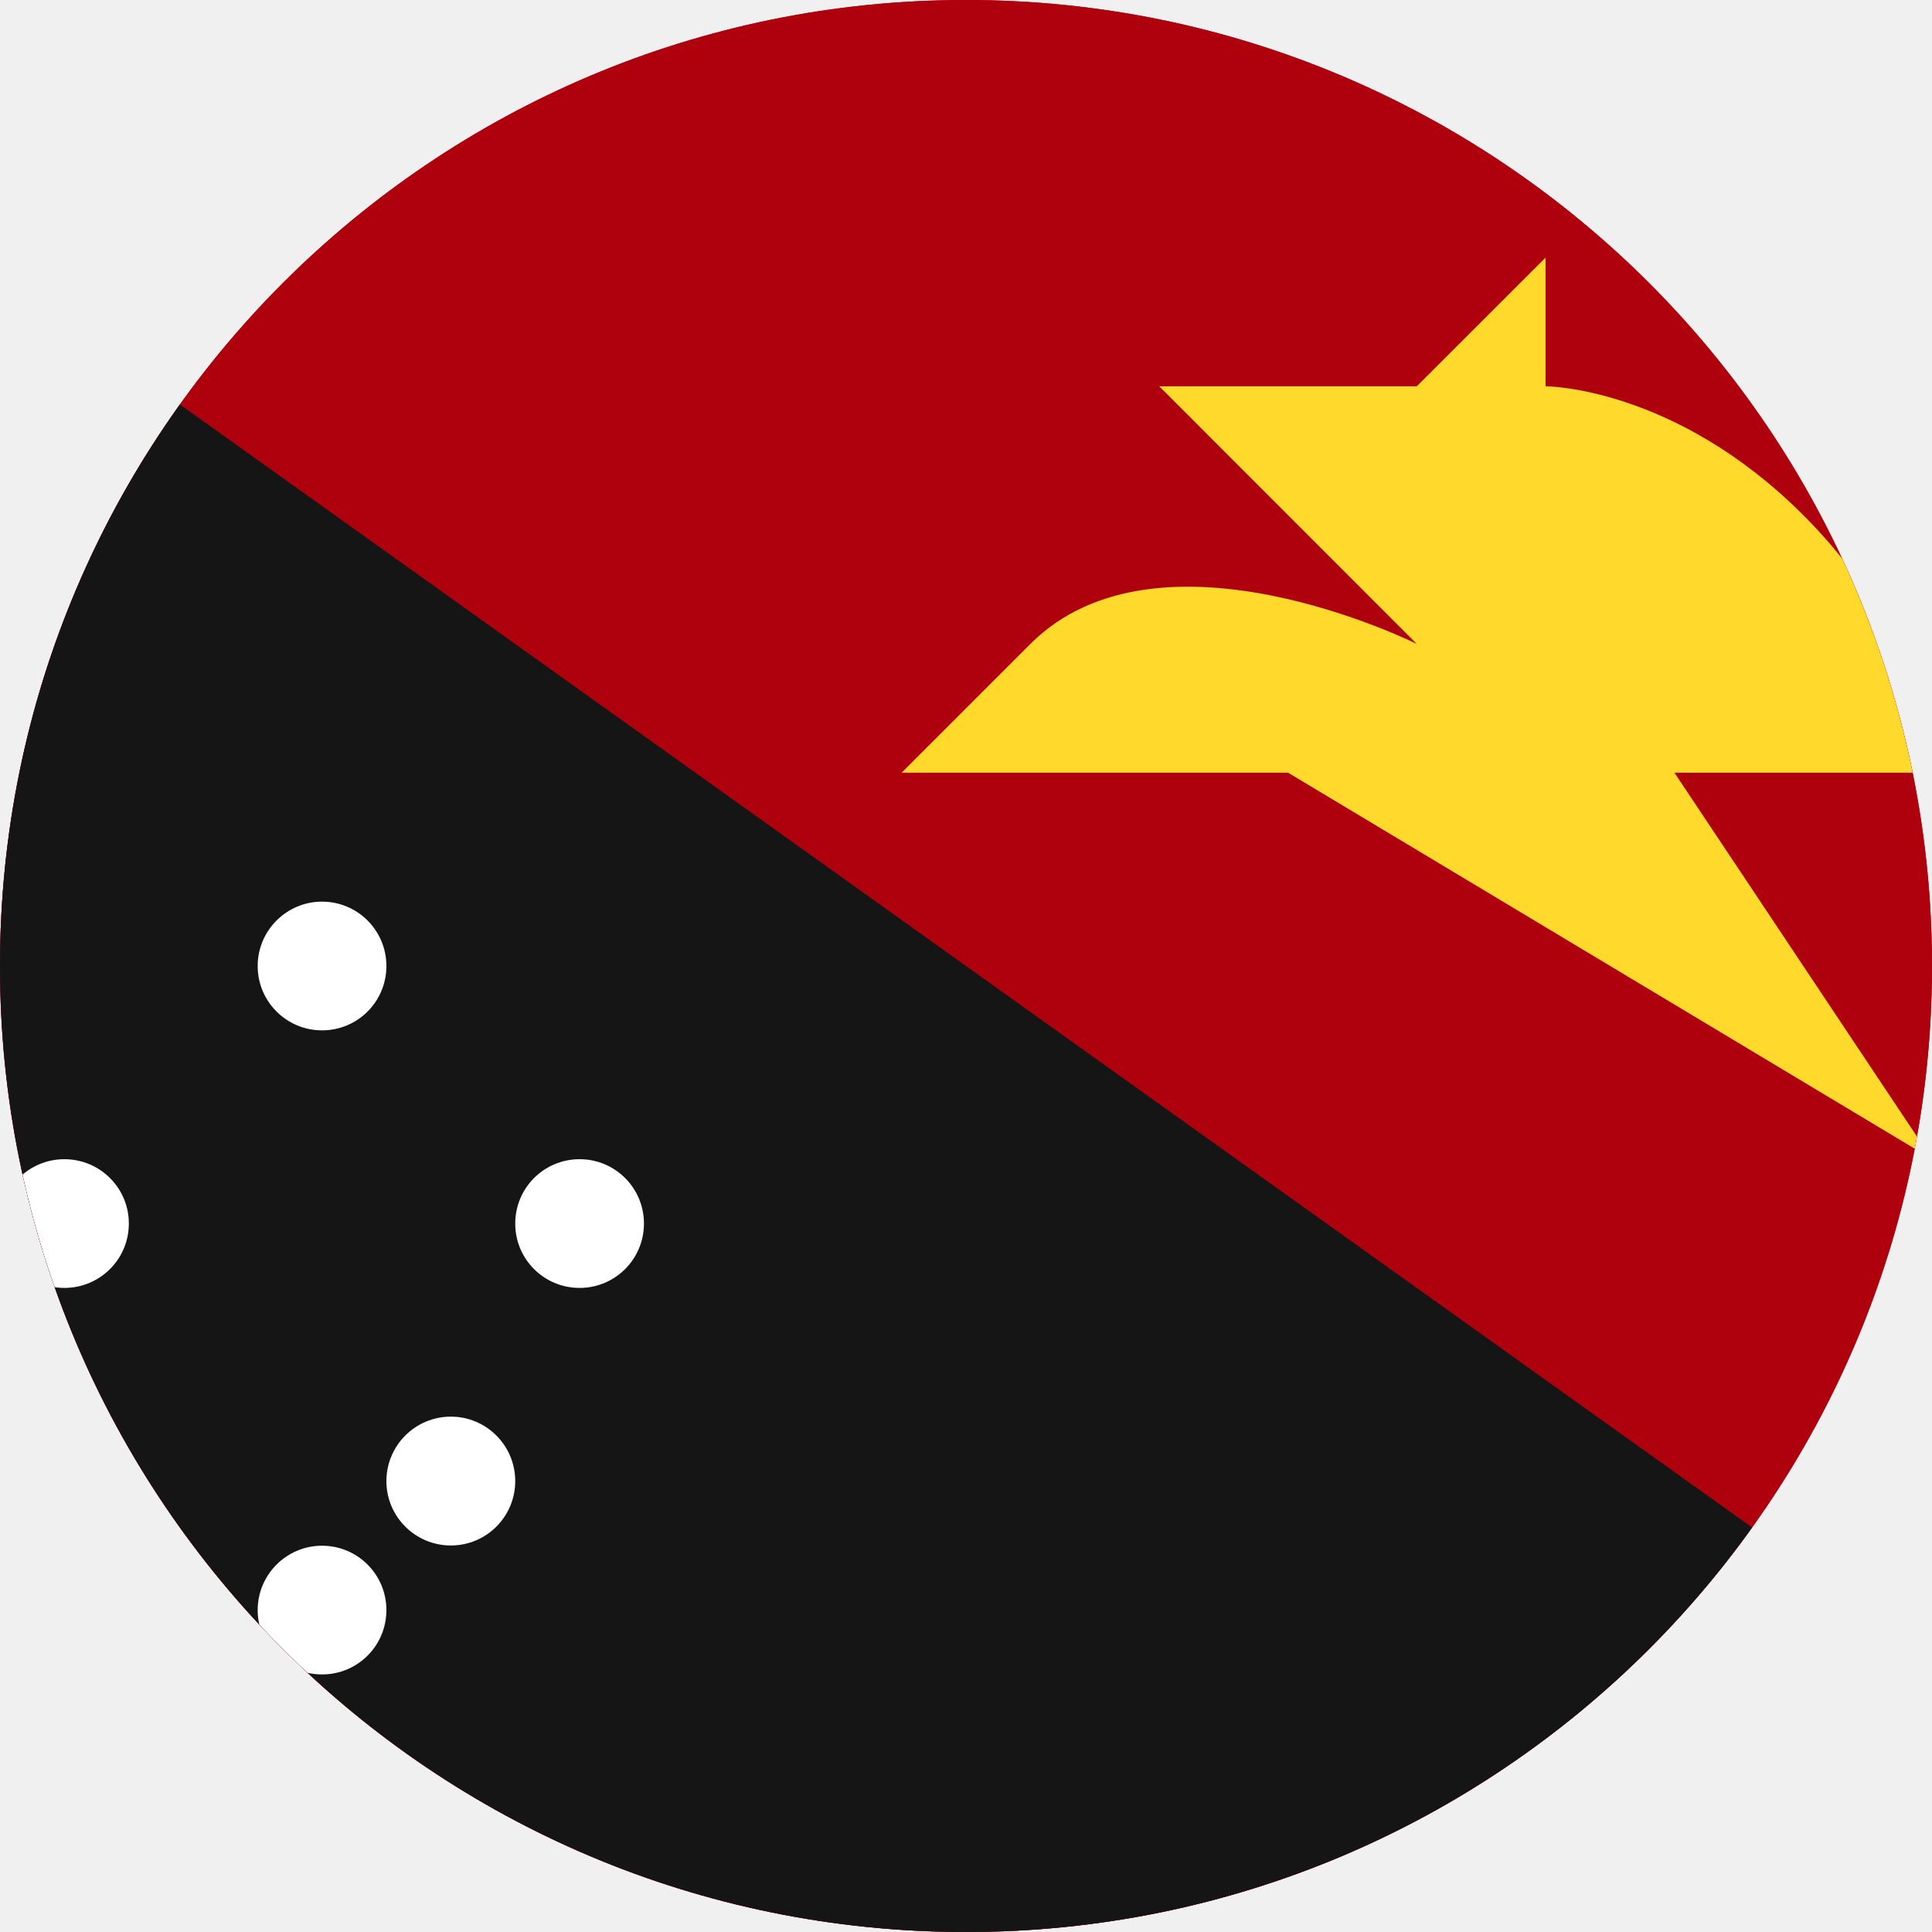
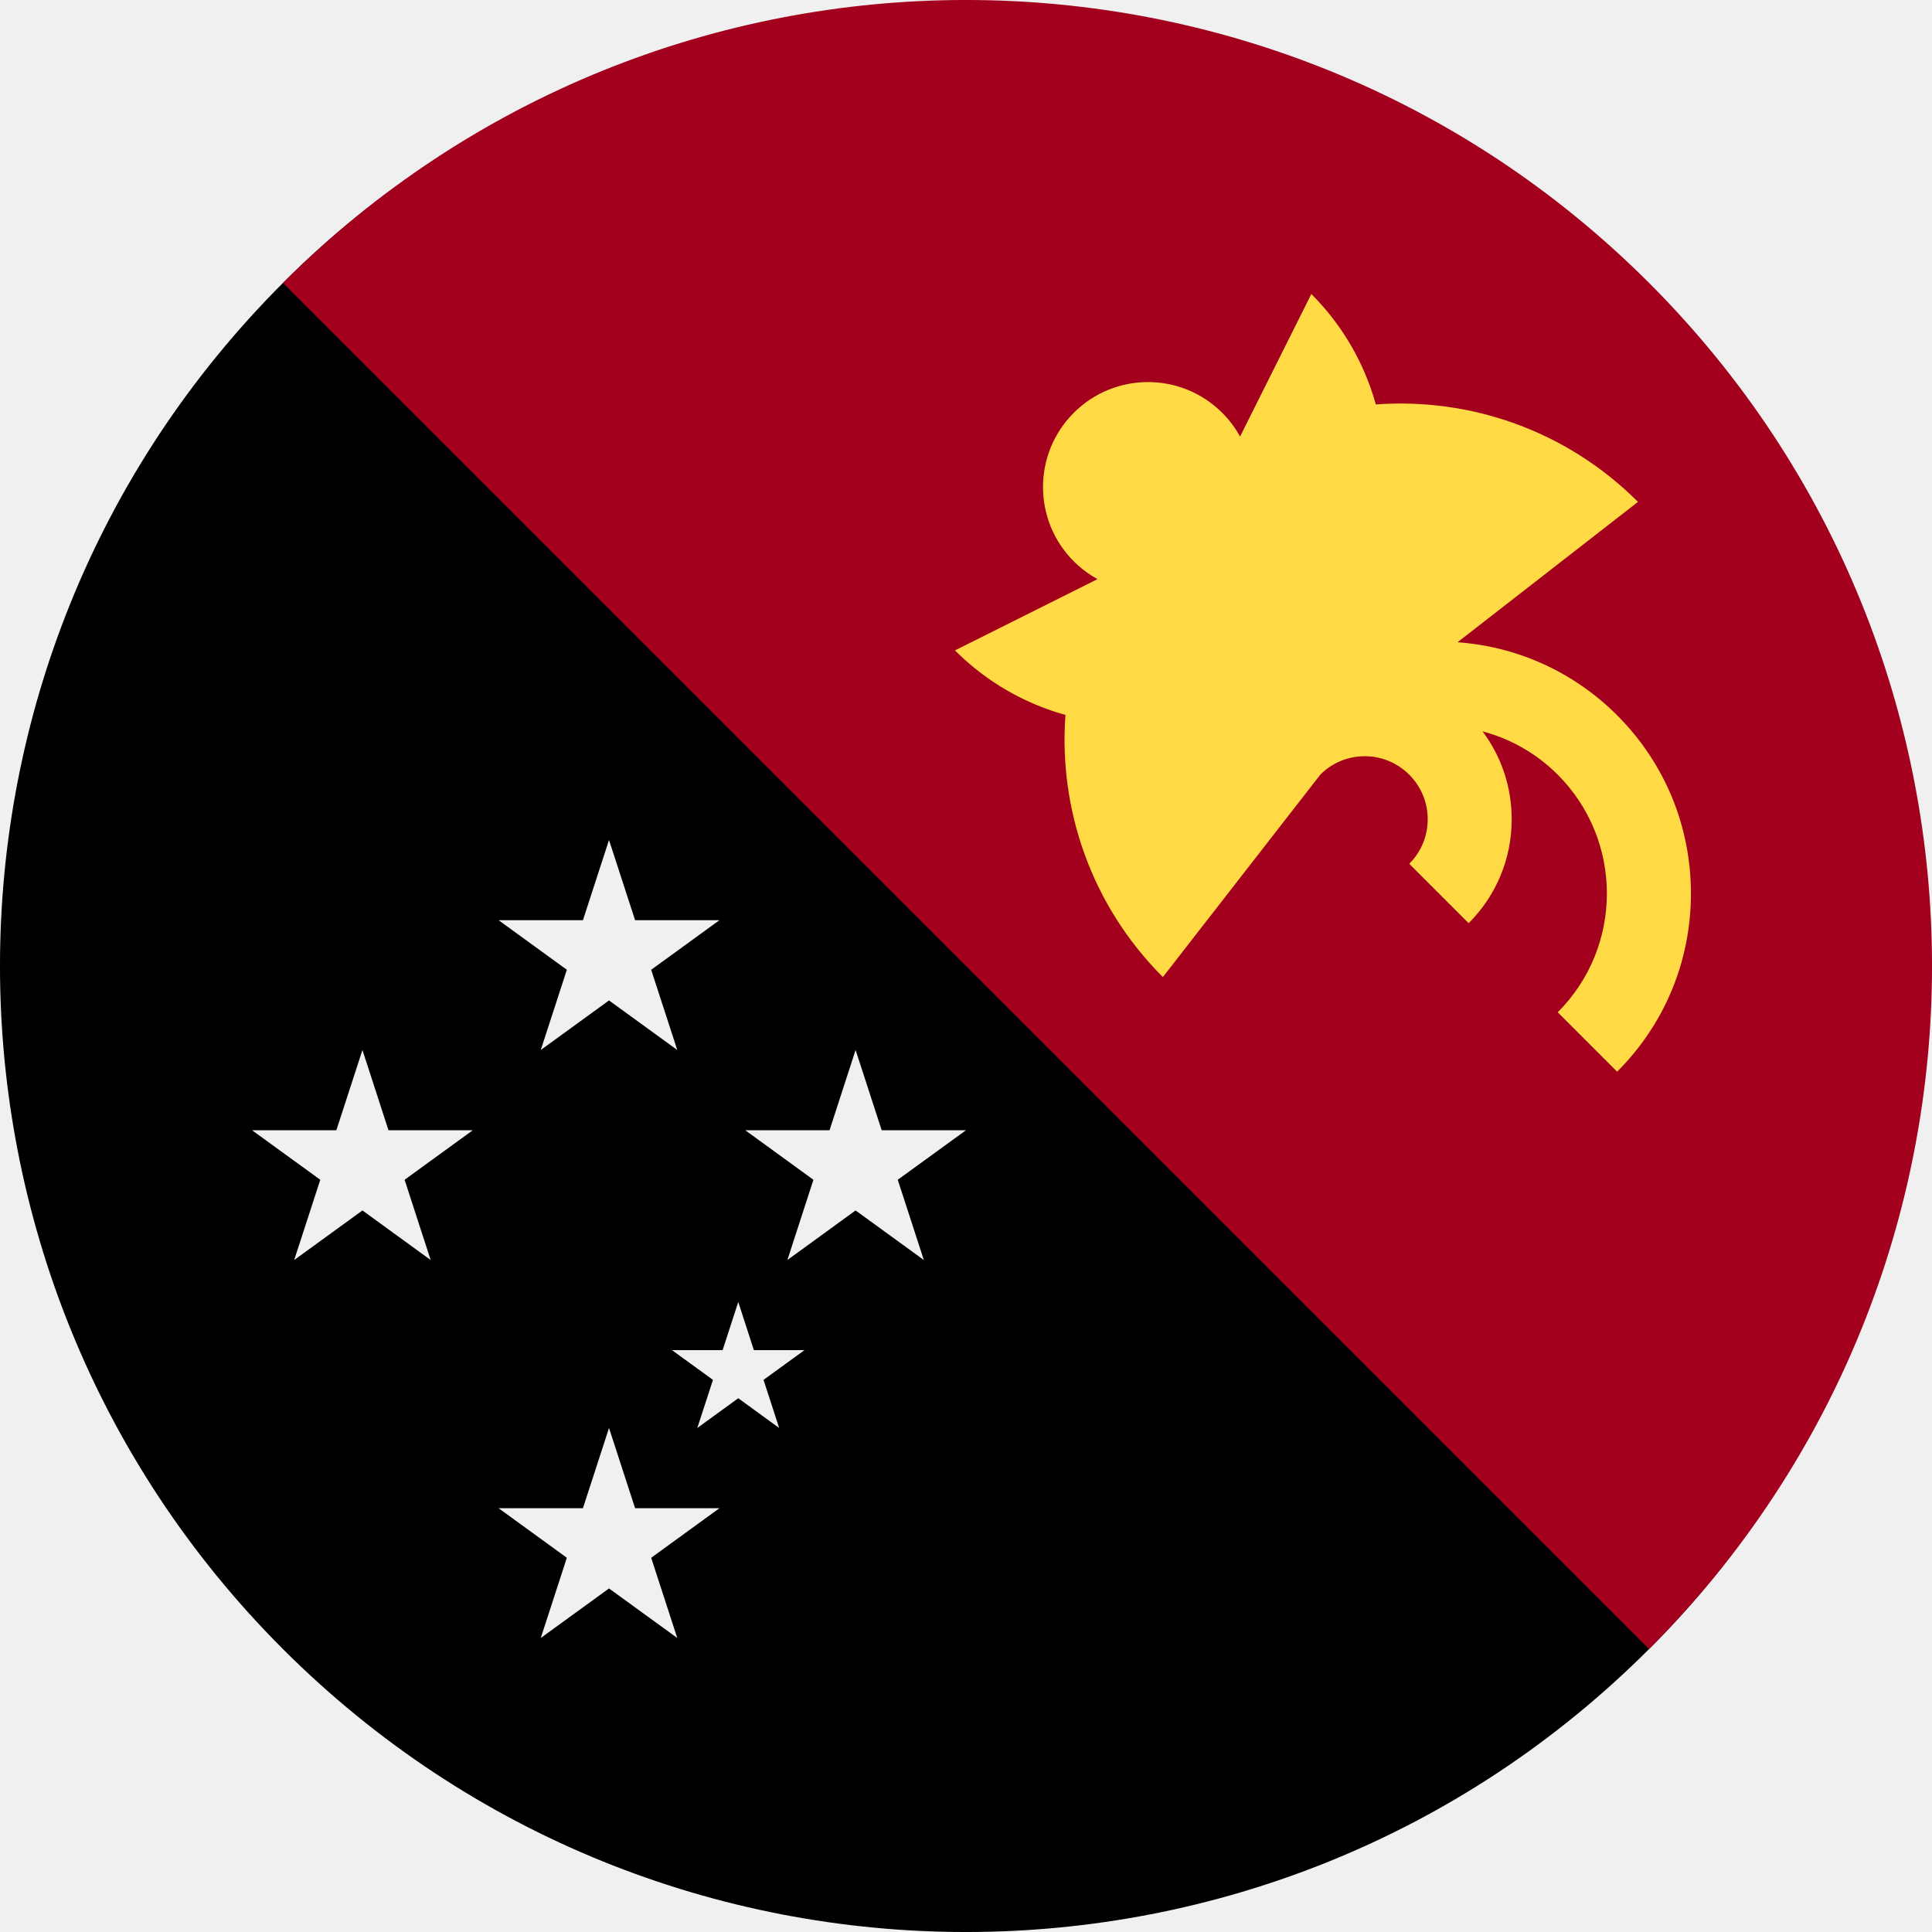
- <svg xmlns="http://www.w3.org/2000/svg" width="16" height="16" viewBox="0 0 16 16" fill="none">
-   <g clip-path="url(#clip0_1467_179733)">
-     <rect width="16" height="16" rx="8" fill="#AF010D" />
-     <path d="M17.067 0H-1.067C-2.245 0 -3.2 0.955 -3.2 2.133V13.867C-3.2 15.045 -2.245 16 -1.067 16H17.067C18.245 16 19.2 15.045 19.2 13.867V2.133C19.2 0.955 18.245 0 17.067 0Z" fill="#AF010D" />
-     <path fill-rule="evenodd" clip-rule="evenodd" d="M9.6 3.199L11.733 5.333C11.733 5.333 9.6 4.266 8.533 5.333L7.467 6.399H10.667L16 9.599L13.867 6.399H16C16 6.399 16 5.333 14.934 4.266C13.867 3.199 12.8 3.199 12.8 3.199V2.133L11.733 3.199H9.6Z" fill="#FFDA2C" />
-     <path fill-rule="evenodd" clip-rule="evenodd" d="M-3.2 0L19.2 16H-3.2V0Z" fill="#151515" />
-     <path d="M2.667 8.533C2.962 8.533 3.2 8.295 3.2 8C3.2 7.706 2.962 7.467 2.667 7.467C2.373 7.467 2.134 7.706 2.134 8C2.134 8.295 2.373 8.533 2.667 8.533Z" fill="white" />
-     <path d="M0.533 10.666C0.828 10.666 1.067 10.428 1.067 10.133C1.067 9.838 0.828 9.6 0.533 9.6C0.239 9.6 0 9.838 0 10.133C0 10.428 0.239 10.666 0.533 10.666Z" fill="white" />
-     <path d="M4.8 10.666C5.094 10.666 5.333 10.428 5.333 10.133C5.333 9.838 5.094 9.6 4.8 9.6C4.505 9.6 4.267 9.838 4.267 10.133C4.267 10.428 4.505 10.666 4.8 10.666Z" fill="white" />
-     <path d="M2.667 13.867C2.962 13.867 3.2 13.629 3.2 13.334C3.2 13.04 2.962 12.801 2.667 12.801C2.373 12.801 2.134 13.04 2.134 13.334C2.134 13.629 2.373 13.867 2.667 13.867Z" fill="white" />
-     <path d="M3.734 12.799C4.028 12.799 4.267 12.56 4.267 12.266C4.267 11.971 4.028 11.732 3.734 11.732C3.439 11.732 3.2 11.971 3.2 12.266C3.2 12.56 3.439 12.799 3.734 12.799Z" fill="white" />
+ <svg xmlns="http://www.w3.org/2000/svg" width="40" height="40" viewBox="0 0 40 40" fill="none">
+   <g clip-path="url(#clip0_4893_3635)">
+     <path d="M34.142 34.142C26.332 41.953 13.668 41.953 5.858 34.142C-1.953 26.332 -1.953 13.668 5.858 5.858C13.668 -1.953 25.102 -0.723 32.912 7.088C40.723 14.898 41.953 26.332 34.142 34.142Z" fill="black" />
+     <path d="M5.858 5.858C13.669 -1.953 26.332 -1.953 34.143 5.858C41.953 13.668 41.953 26.332 34.143 34.142" fill="#A2001D" />
+     <path d="M15.285 26.956L15.608 27.953H16.656L15.808 28.569L16.132 29.565L15.285 28.949L14.437 29.565L14.761 28.569L13.913 27.953H14.961L15.285 26.956Z" fill="#F0F0F0" />
+     <path d="M12.609 17.391L13.149 19.052H14.895L13.482 20.078L14.022 21.739L12.609 20.713L11.196 21.739L11.736 20.078L10.323 19.052H12.069L12.609 17.391Z" fill="#F0F0F0" />
+     <path d="M12.609 29.565L13.149 31.226H14.895L13.482 32.252L14.022 33.913L12.609 32.887L11.196 33.913L11.736 32.252L10.323 31.226H12.069L12.609 29.565Z" fill="#F0F0F0" />
+     <path d="M17.714 21.739L18.254 23.4H20L18.587 24.426L19.127 26.087L17.714 25.061L16.302 26.087L16.841 24.426L15.429 23.4H17.175L17.714 21.739Z" fill="#F0F0F0" />
+     <path d="M7.504 21.739L8.043 23.4H9.789L8.377 24.426L8.916 26.087L7.504 25.061L6.091 26.087L6.631 24.426L5.218 23.4H6.964L7.504 21.739Z" fill="#F0F0F0" />
+     <path d="M33.481 14.809C32.587 13.916 31.425 13.388 30.177 13.297L33.913 10.391C32.425 8.903 30.431 8.231 28.485 8.373C28.252 7.536 27.808 6.746 27.15 6.087L25.674 9.039C25.577 8.862 25.455 8.696 25.305 8.547C24.456 7.698 23.08 7.698 22.231 8.547C21.382 9.396 21.382 10.772 22.231 11.621C22.38 11.771 22.547 11.893 22.723 11.99L19.771 13.466C20.43 14.124 21.221 14.569 22.059 14.802C21.916 16.747 22.588 18.741 24.076 20.229L27.34 16.033C27.585 15.791 27.91 15.657 28.255 15.657C28.603 15.657 28.93 15.793 29.177 16.039C29.423 16.286 29.559 16.613 29.559 16.962C29.559 17.31 29.423 17.638 29.177 17.884L30.407 19.114C30.981 18.539 31.298 17.775 31.298 16.962C31.298 16.297 31.086 15.664 30.694 15.142C31.265 15.294 31.804 15.592 32.251 16.039C33.608 17.396 33.608 19.602 32.251 20.958L33.481 22.188C34.467 21.203 35.009 19.893 35.009 18.499C35.009 17.105 34.466 15.795 33.481 14.809Z" fill="#FFDA44" />
  </g>
  <defs>
-     <clipPath id="clip0_1467_179733">
-       <rect width="16" height="16" rx="8" fill="white" />
+     <clipPath id="clip0_4893_3635">
+       <rect width="40" height="40" fill="white" />
    </clipPath>
  </defs>
</svg>
